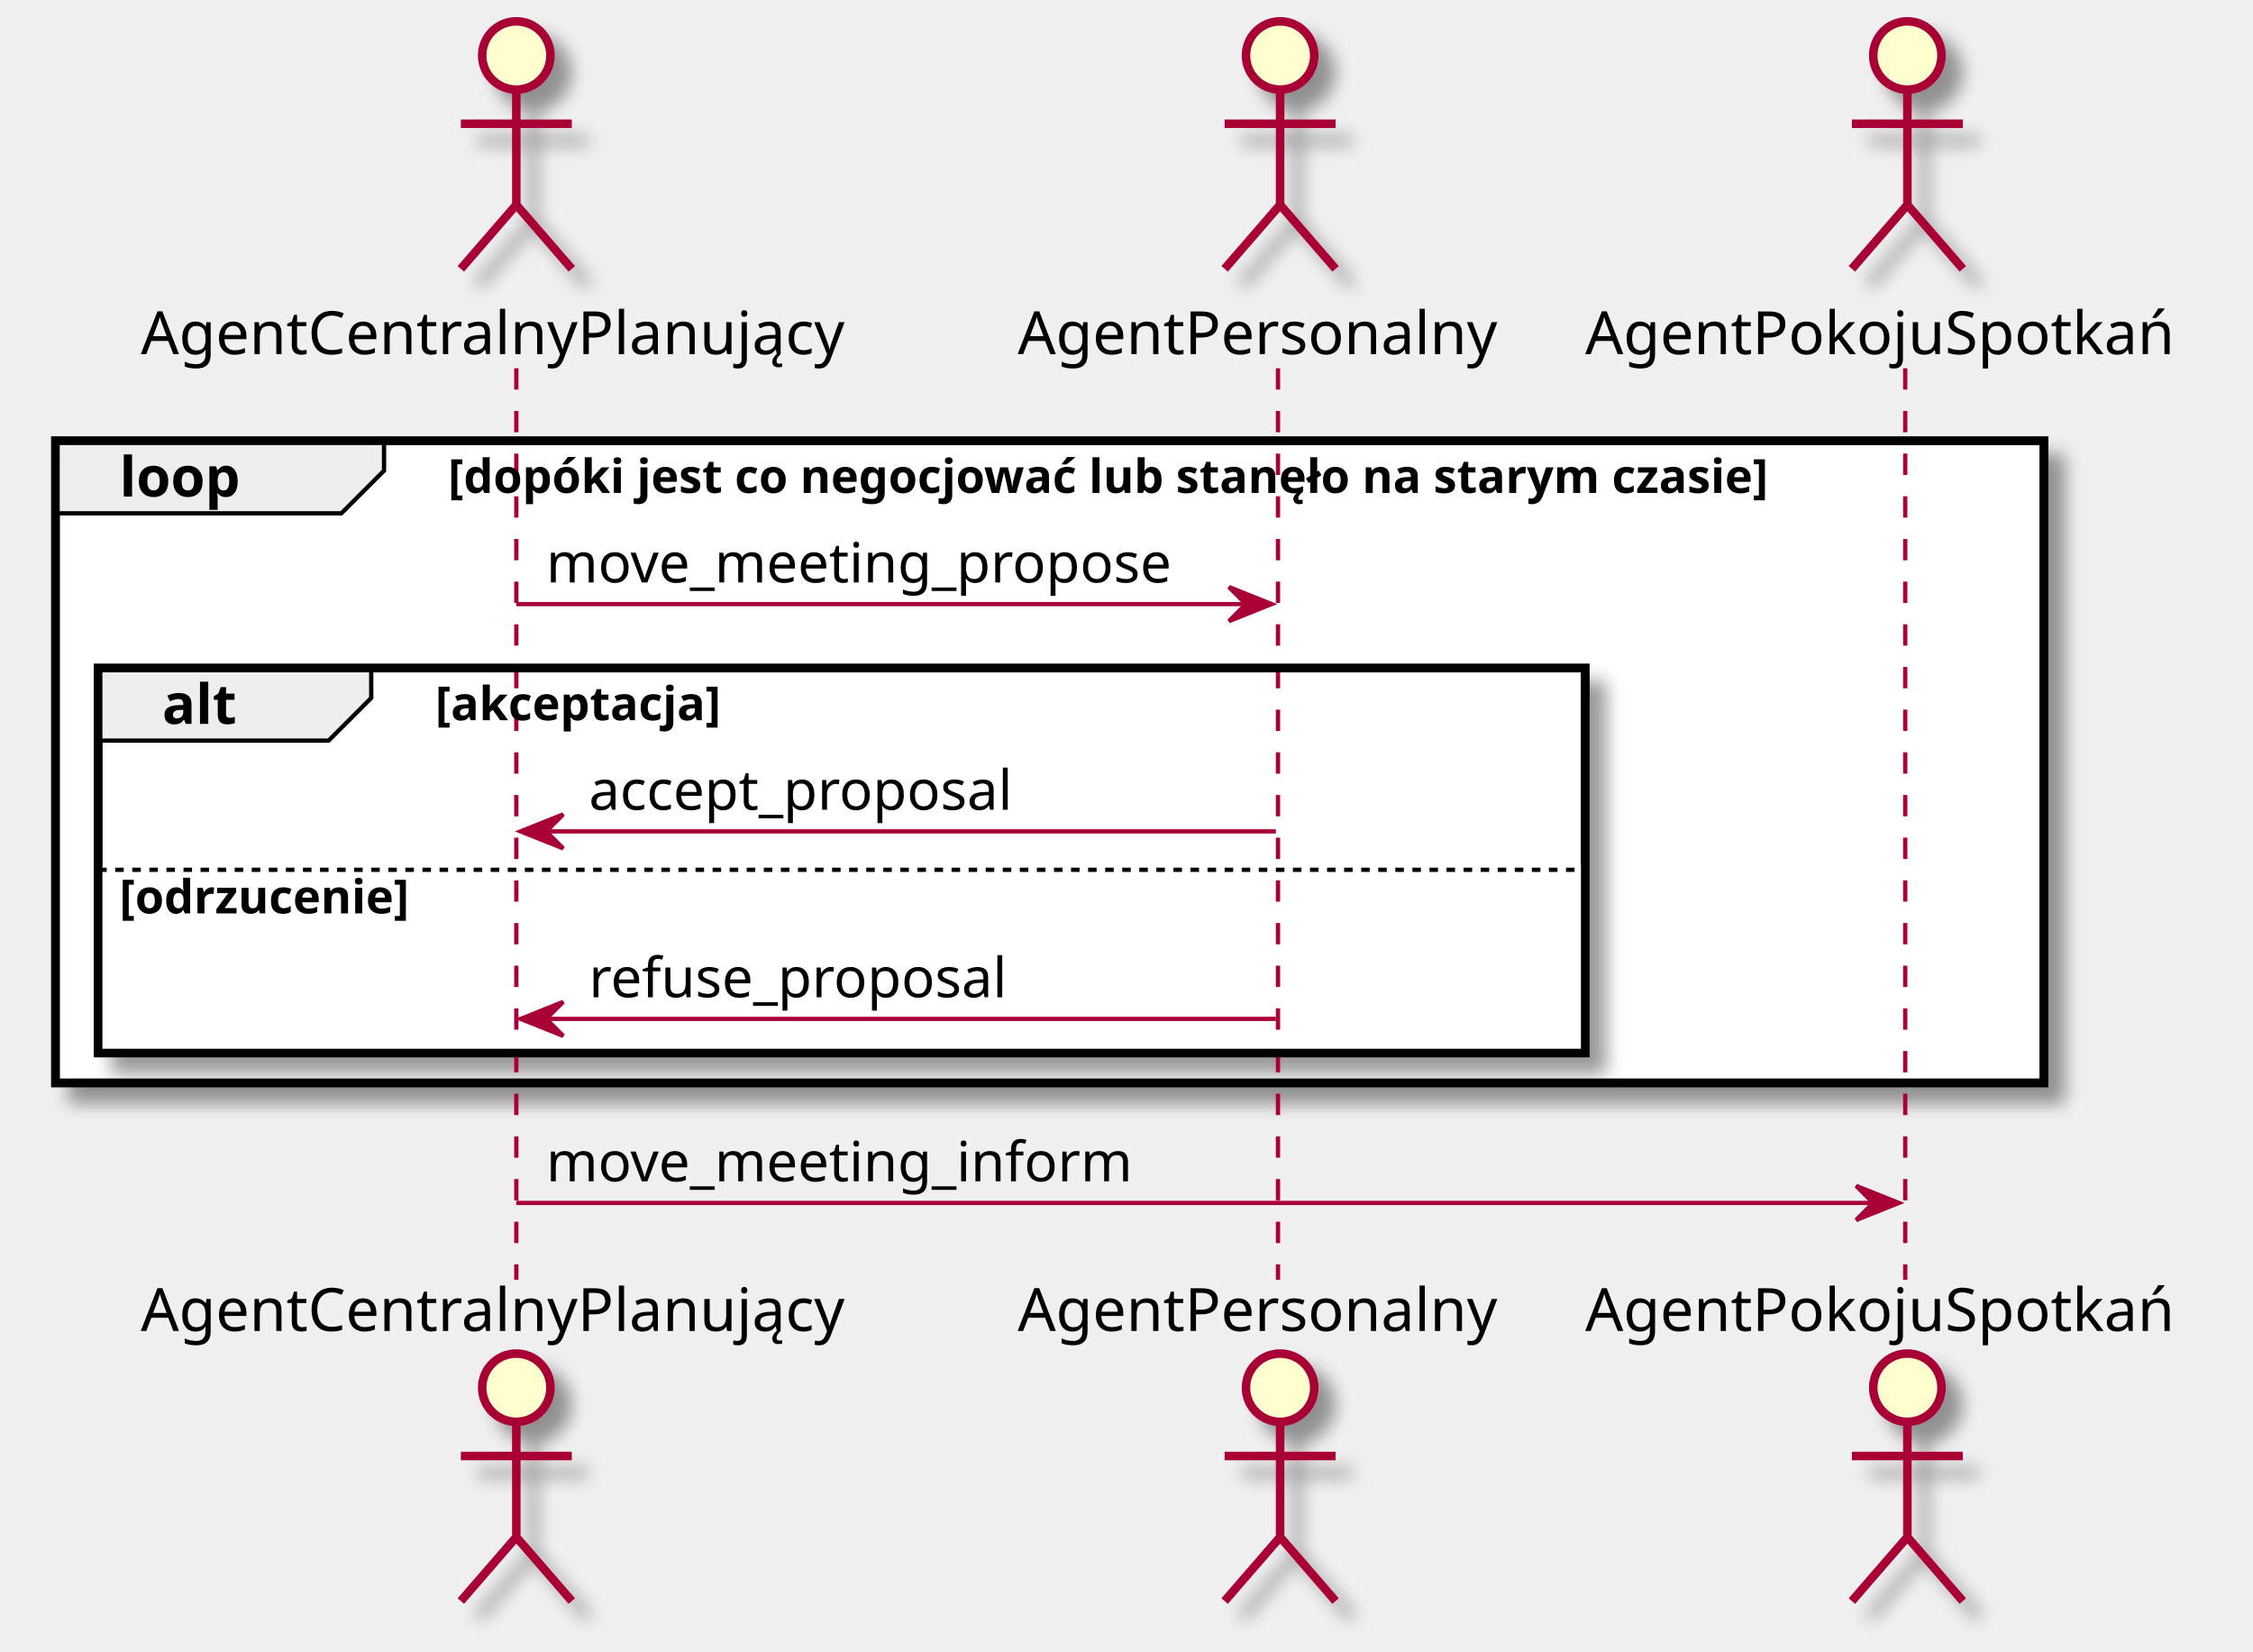
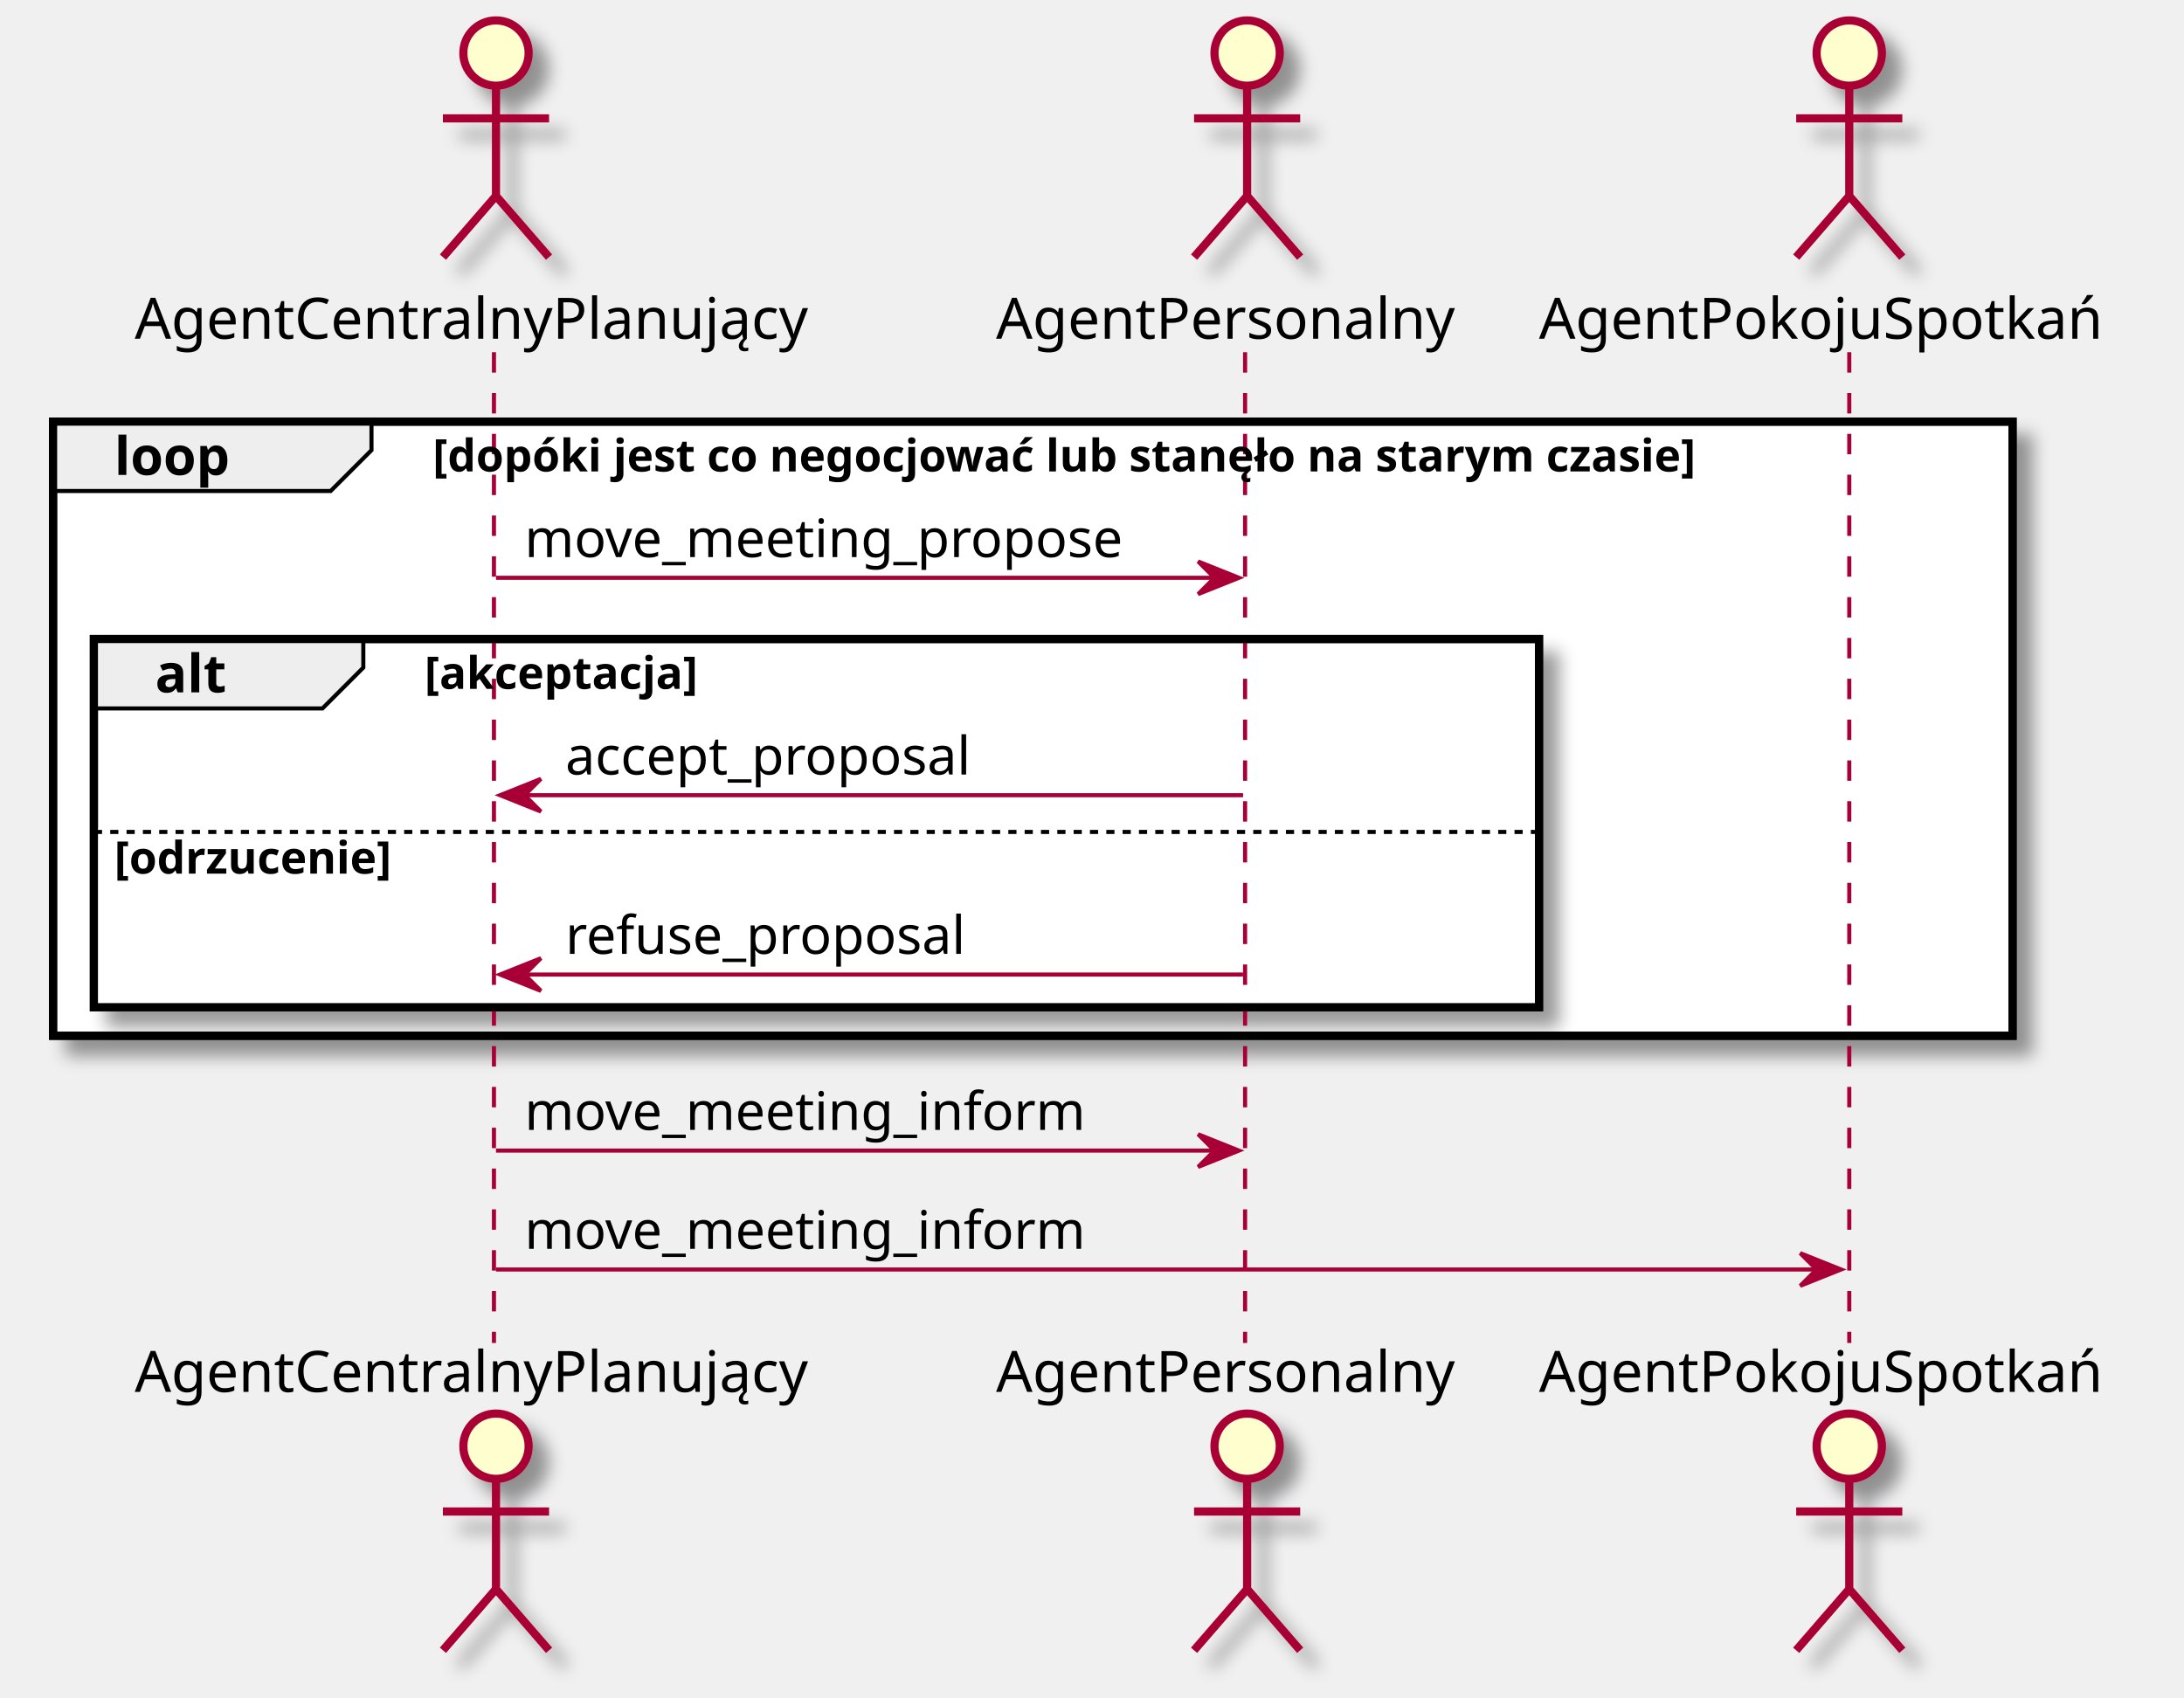
- <svg xmlns="http://www.w3.org/2000/svg" contentScriptType="application/ecmascript" contentStyleType="text/css" height="387px" preserveAspectRatio="none" style="width:528px;height:387px;" version="1.1" viewBox="0 0 528 387" width="528px" zoomAndPan="magnify">
+ <svg xmlns="http://www.w3.org/2000/svg" contentScriptType="application/ecmascript" contentStyleType="text/css" height="416px" preserveAspectRatio="none" style="width:535px;height:416px;" version="1.1" viewBox="0 0 535 416" width="535px" zoomAndPan="magnify">
  <defs>
-     <filter height="300%" id="fyt4sn3psboz8" width="300%" x="-1" y="-1">
+     <filter height="300%" id="f13aogli039z1x" width="300%" x="-1" y="-1">
      <feGaussianBlur result="blurOut" stdDeviation="2.0" />
      <feColorMatrix in="blurOut" result="blurOut2" type="matrix" values="0 0 0 0 0 0 0 0 0 0 0 0 0 0 0 0 0 0 .4 0" />
      <feOffset dx="4.0" dy="4.0" in="blurOut2" result="blurOut3" />
      <feBlend in="SourceGraphic" in2="blurOut3" mode="normal" />
    </filter>
  </defs>
  <g>
-     <rect fill="#FFFFFF" filter="url(#fyt4sn3psboz8)" height="150.469" style="stroke: #000000; stroke-width: 2.0;" width="466" x="13" y="103.297" />
-     <rect fill="#FFFFFF" filter="url(#fyt4sn3psboz8)" height="90.203" style="stroke: #000000; stroke-width: 2.0;" width="348.5" x="23" y="156.562" />
-     <rect fill="#FFFFFF" height="43.938" style="stroke: none; stroke-width: 1.0;" width="348.5" x="23" y="202.828" />
-     <line style="stroke: #A80036; stroke-width: 1.0; stroke-dasharray: 5.0,5.0;" x1="121" x2="121" y1="86.297" y2="299.898" />
-     <line style="stroke: #A80036; stroke-width: 1.0; stroke-dasharray: 5.0,5.0;" x1="299.5" x2="299.5" y1="86.297" y2="299.898" />
-     <line style="stroke: #A80036; stroke-width: 1.0; stroke-dasharray: 5.0,5.0;" x1="446.5" x2="446.5" y1="86.297" y2="299.898" />
-     <text fill="#000000" font-family="sans-serif" font-size="14" lengthAdjust="spacingAndGlyphs" textLength="170" x="33" y="82.995">AgentCentralnyPlanujący</text>
-     <ellipse cx="121" cy="13" fill="#FEFECE" filter="url(#fyt4sn3psboz8)" rx="8" ry="8" style="stroke: #A80036; stroke-width: 2.0;" />
-     <path d="M121,21 L121,48 M108,29 L134,29 M121,48 L108,63 M121,48 L134,63 " fill="none" filter="url(#fyt4sn3psboz8)" style="stroke: #A80036; stroke-width: 2.0;" />
-     <text fill="#000000" font-family="sans-serif" font-size="14" lengthAdjust="spacingAndGlyphs" textLength="170" x="33" y="311.894">AgentCentralnyPlanujący</text>
-     <ellipse cx="121" cy="325.195" fill="#FEFECE" filter="url(#fyt4sn3psboz8)" rx="8" ry="8" style="stroke: #A80036; stroke-width: 2.0;" />
-     <path d="M121,333.195 L121,360.195 M108,341.195 L134,341.195 M121,360.195 L108,375.195 M121,360.195 L134,375.195 " fill="none" filter="url(#fyt4sn3psboz8)" style="stroke: #A80036; stroke-width: 2.0;" />
-     <text fill="#000000" font-family="sans-serif" font-size="14" lengthAdjust="spacingAndGlyphs" textLength="117" x="238.5" y="82.995">AgentPersonalny</text>
-     <ellipse cx="300" cy="13" fill="#FEFECE" filter="url(#fyt4sn3psboz8)" rx="8" ry="8" style="stroke: #A80036; stroke-width: 2.0;" />
-     <path d="M300,21 L300,48 M287,29 L313,29 M300,48 L287,63 M300,48 L313,63 " fill="none" filter="url(#fyt4sn3psboz8)" style="stroke: #A80036; stroke-width: 2.0;" />
-     <text fill="#000000" font-family="sans-serif" font-size="14" lengthAdjust="spacingAndGlyphs" textLength="117" x="238.5" y="311.894">AgentPersonalny</text>
-     <ellipse cx="300" cy="325.195" fill="#FEFECE" filter="url(#fyt4sn3psboz8)" rx="8" ry="8" style="stroke: #A80036; stroke-width: 2.0;" />
-     <path d="M300,333.195 L300,360.195 M287,341.195 L313,341.195 M300,360.195 L287,375.195 M300,360.195 L313,375.195 " fill="none" filter="url(#fyt4sn3psboz8)" style="stroke: #A80036; stroke-width: 2.0;" />
-     <text fill="#000000" font-family="sans-serif" font-size="14" lengthAdjust="spacingAndGlyphs" textLength="145" x="371.5" y="82.995">AgentPokojuSpotkań</text>
-     <ellipse cx="447" cy="13" fill="#FEFECE" filter="url(#fyt4sn3psboz8)" rx="8" ry="8" style="stroke: #A80036; stroke-width: 2.0;" />
-     <path d="M447,21 L447,48 M434,29 L460,29 M447,48 L434,63 M447,48 L460,63 " fill="none" filter="url(#fyt4sn3psboz8)" style="stroke: #A80036; stroke-width: 2.0;" />
-     <text fill="#000000" font-family="sans-serif" font-size="14" lengthAdjust="spacingAndGlyphs" textLength="145" x="371.5" y="311.894">AgentPokojuSpotkań</text>
-     <ellipse cx="447" cy="325.195" fill="#FEFECE" filter="url(#fyt4sn3psboz8)" rx="8" ry="8" style="stroke: #A80036; stroke-width: 2.0;" />
-     <path d="M447,333.195 L447,360.195 M434,341.195 L460,341.195 M447,360.195 L434,375.195 M447,360.195 L460,375.195 " fill="none" filter="url(#fyt4sn3psboz8)" style="stroke: #A80036; stroke-width: 2.0;" />
-     <path d="M13,103.297 L90,103.297 L90,110.297 L80,120.297 L13,120.297 L13,103.297 " fill="#EEEEEE" style="stroke: #000000; stroke-width: 1.0;" />
-     <rect fill="none" height="150.469" style="stroke: #000000; stroke-width: 2.0;" width="466" x="13" y="103.297" />
-     <text fill="#000000" font-family="sans-serif" font-size="13" font-weight="bold" lengthAdjust="spacingAndGlyphs" textLength="32" x="28" y="116.364">loop</text>
-     <text fill="#000000" font-family="sans-serif" font-size="11" font-weight="bold" lengthAdjust="spacingAndGlyphs" textLength="369" x="105" y="115.507">[dopóki jest co negocjować lub stanęło na starym czasie]</text>
-     <polygon fill="#A80036" points="288,137.562,298,141.562,288,145.562,292,141.562" style="stroke: #A80036; stroke-width: 1.0;" />
-     <line style="stroke: #A80036; stroke-width: 1.0;" x1="121" x2="294" y1="141.562" y2="141.562" />
-     <text fill="#000000" font-family="sans-serif" font-size="13" lengthAdjust="spacingAndGlyphs" textLength="155" x="128" y="136.497">move_meeting_propose</text>
-     <path d="M23,156.562 L87,156.562 L87,163.562 L77,173.562 L23,173.562 L23,156.562 " fill="#EEEEEE" style="stroke: #000000; stroke-width: 1.0;" />
-     <rect fill="none" height="90.203" style="stroke: #000000; stroke-width: 2.0;" width="348.5" x="23" y="156.562" />
-     <text fill="#000000" font-family="sans-serif" font-size="13" font-weight="bold" lengthAdjust="spacingAndGlyphs" textLength="19" x="38" y="169.629">alt</text>
-     <text fill="#000000" font-family="sans-serif" font-size="11" font-weight="bold" lengthAdjust="spacingAndGlyphs" textLength="80" x="102" y="168.773">[akceptacja]</text>
-     <polygon fill="#A80036" points="132,190.828,122,194.828,132,198.828,128,194.828" style="stroke: #A80036; stroke-width: 1.0;" />
-     <line style="stroke: #A80036; stroke-width: 1.0;" x1="126" x2="299" y1="194.828" y2="194.828" />
-     <text fill="#000000" font-family="sans-serif" font-size="13" lengthAdjust="spacingAndGlyphs" textLength="105" x="138" y="189.762">accept_proposal</text>
-     <line style="stroke: #000000; stroke-width: 1.0; stroke-dasharray: 2.0,2.0;" x1="23" x2="371.5" y1="203.828" y2="203.828" />
-     <text fill="#000000" font-family="sans-serif" font-size="11" font-weight="bold" lengthAdjust="spacingAndGlyphs" textLength="81" x="28" y="214.039">[odrzucenie]</text>
-     <polygon fill="#A80036" points="132,234.766,122,238.766,132,242.766,128,238.766" style="stroke: #A80036; stroke-width: 1.0;" />
-     <line style="stroke: #A80036; stroke-width: 1.0;" x1="126" x2="299" y1="238.766" y2="238.766" />
-     <text fill="#000000" font-family="sans-serif" font-size="13" lengthAdjust="spacingAndGlyphs" textLength="102" x="138" y="233.7">refuse_proposal</text>
-     <polygon fill="#A80036" points="435,277.898,445,281.898,435,285.898,439,281.898" style="stroke: #A80036; stroke-width: 1.0;" />
-     <line style="stroke: #A80036; stroke-width: 1.0;" x1="121" x2="441" y1="281.898" y2="281.898" />
-     <text fill="#000000" font-family="sans-serif" font-size="13" lengthAdjust="spacingAndGlyphs" textLength="144" x="128" y="276.832">move_meeting_inform</text>
+     <rect fill="#FFFFFF" filter="url(#f13aogli039z1x)" height="150.469" style="stroke: #000000; stroke-width: 2.0;" width="480" x="13" y="103.297" />
+     <rect fill="#FFFFFF" filter="url(#f13aogli039z1x)" height="90.203" style="stroke: #000000; stroke-width: 2.0;" width="354" x="23" y="156.562" />
+     <rect fill="#FFFFFF" height="43.938" style="stroke: none; stroke-width: 1.0;" width="354" x="23" y="202.828" />
+     <line style="stroke: #A80036; stroke-width: 1.0; stroke-dasharray: 5.0,5.0;" x1="121" x2="121" y1="86.297" y2="329.031" />
+     <line style="stroke: #A80036; stroke-width: 1.0; stroke-dasharray: 5.0,5.0;" x1="305" x2="305" y1="86.297" y2="329.031" />
+     <line style="stroke: #A80036; stroke-width: 1.0; stroke-dasharray: 5.0,5.0;" x1="453" x2="453" y1="86.297" y2="329.031" />
+     <text fill="#000000" font-family="sans-serif" font-size="14" lengthAdjust="spacingAndGlyphs" textLength="171" x="33" y="82.995">AgentCentralnyPlanujący</text>
+     <ellipse cx="121.5" cy="13" fill="#FEFECE" filter="url(#f13aogli039z1x)" rx="8" ry="8" style="stroke: #A80036; stroke-width: 2.0;" />
+     <path d="M121.5,21 L121.5,48 M108.5,29 L134.5,29 M121.5,48 L108.5,63 M121.5,48 L134.5,63 " fill="none" filter="url(#f13aogli039z1x)" style="stroke: #A80036; stroke-width: 2.0;" />
+     <text fill="#000000" font-family="sans-serif" font-size="14" lengthAdjust="spacingAndGlyphs" textLength="171" x="33" y="341.026">AgentCentralnyPlanujący</text>
+     <ellipse cx="121.5" cy="354.328" fill="#FEFECE" filter="url(#f13aogli039z1x)" rx="8" ry="8" style="stroke: #A80036; stroke-width: 2.0;" />
+     <path d="M121.5,362.328 L121.5,389.328 M108.5,370.328 L134.5,370.328 M121.5,389.328 L108.5,404.328 M121.5,389.328 L134.5,404.328 " fill="none" filter="url(#f13aogli039z1x)" style="stroke: #A80036; stroke-width: 2.0;" />
+     <text fill="#000000" font-family="sans-serif" font-size="14" lengthAdjust="spacingAndGlyphs" textLength="117" x="244" y="82.995">AgentPersonalny</text>
+     <ellipse cx="305.5" cy="13" fill="#FEFECE" filter="url(#f13aogli039z1x)" rx="8" ry="8" style="stroke: #A80036; stroke-width: 2.0;" />
+     <path d="M305.5,21 L305.5,48 M292.5,29 L318.5,29 M305.5,48 L292.5,63 M305.5,48 L318.5,63 " fill="none" filter="url(#f13aogli039z1x)" style="stroke: #A80036; stroke-width: 2.0;" />
+     <text fill="#000000" font-family="sans-serif" font-size="14" lengthAdjust="spacingAndGlyphs" textLength="117" x="244" y="341.026">AgentPersonalny</text>
+     <ellipse cx="305.5" cy="354.328" fill="#FEFECE" filter="url(#f13aogli039z1x)" rx="8" ry="8" style="stroke: #A80036; stroke-width: 2.0;" />
+     <path d="M305.5,362.328 L305.5,389.328 M292.5,370.328 L318.5,370.328 M305.5,389.328 L292.5,404.328 M305.5,389.328 L318.5,404.328 " fill="none" filter="url(#f13aogli039z1x)" style="stroke: #A80036; stroke-width: 2.0;" />
+     <text fill="#000000" font-family="sans-serif" font-size="14" lengthAdjust="spacingAndGlyphs" textLength="146" x="377" y="82.995">AgentPokojuSpotkań</text>
+     <ellipse cx="453" cy="13" fill="#FEFECE" filter="url(#f13aogli039z1x)" rx="8" ry="8" style="stroke: #A80036; stroke-width: 2.0;" />
+     <path d="M453,21 L453,48 M440,29 L466,29 M453,48 L440,63 M453,48 L466,63 " fill="none" filter="url(#f13aogli039z1x)" style="stroke: #A80036; stroke-width: 2.0;" />
+     <text fill="#000000" font-family="sans-serif" font-size="14" lengthAdjust="spacingAndGlyphs" textLength="146" x="377" y="341.026">AgentPokojuSpotkań</text>
+     <ellipse cx="453" cy="354.328" fill="#FEFECE" filter="url(#f13aogli039z1x)" rx="8" ry="8" style="stroke: #A80036; stroke-width: 2.0;" />
+     <path d="M453,362.328 L453,389.328 M440,370.328 L466,370.328 M453,389.328 L440,404.328 M453,389.328 L466,404.328 " fill="none" filter="url(#f13aogli039z1x)" style="stroke: #A80036; stroke-width: 2.0;" />
+     <path d="M13,103.297 L91,103.297 L91,110.297 L81,120.297 L13,120.297 L13,103.297 " fill="#EEEEEE" style="stroke: #000000; stroke-width: 1.0;" />
+     <rect fill="none" height="150.469" style="stroke: #000000; stroke-width: 2.0;" width="480" x="13" y="103.297" />
+     <text fill="#000000" font-family="sans-serif" font-size="13" font-weight="bold" lengthAdjust="spacingAndGlyphs" textLength="33" x="28" y="116.364">loop</text>
+     <text fill="#000000" font-family="sans-serif" font-size="11" font-weight="bold" lengthAdjust="spacingAndGlyphs" textLength="382" x="106" y="115.507">[dopóki jest co negocjować lub stanęło na starym czasie]</text>
+     <polygon fill="#A80036" points="293.5,137.562,303.5,141.562,293.5,145.562,297.5,141.562" style="stroke: #A80036; stroke-width: 1.0;" />
+     <line style="stroke: #A80036; stroke-width: 1.0;" x1="121.5" x2="299.5" y1="141.562" y2="141.562" />
+     <text fill="#000000" font-family="sans-serif" font-size="13" lengthAdjust="spacingAndGlyphs" textLength="160" x="128.5" y="136.497">move_meeting_propose</text>
+     <path d="M23,156.562 L89,156.562 L89,163.562 L79,173.562 L23,173.562 L23,156.562 " fill="#EEEEEE" style="stroke: #000000; stroke-width: 1.0;" />
+     <rect fill="none" height="90.203" style="stroke: #000000; stroke-width: 2.0;" width="354" x="23" y="156.562" />
+     <text fill="#000000" font-family="sans-serif" font-size="13" font-weight="bold" lengthAdjust="spacingAndGlyphs" textLength="21" x="38" y="169.629">alt</text>
+     <text fill="#000000" font-family="sans-serif" font-size="11" font-weight="bold" lengthAdjust="spacingAndGlyphs" textLength="82" x="104" y="168.773">[akceptacja]</text>
+     <polygon fill="#A80036" points="132.5,190.828,122.5,194.828,132.5,198.828,128.5,194.828" style="stroke: #A80036; stroke-width: 1.0;" />
+     <line style="stroke: #A80036; stroke-width: 1.0;" x1="126.5" x2="304.5" y1="194.828" y2="194.828" />
+     <text fill="#000000" font-family="sans-serif" font-size="13" lengthAdjust="spacingAndGlyphs" textLength="106" x="138.5" y="189.762">accept_proposal</text>
+     <line style="stroke: #000000; stroke-width: 1.0; stroke-dasharray: 2.0,2.0;" x1="23" x2="377" y1="203.828" y2="203.828" />
+     <text fill="#000000" font-family="sans-serif" font-size="11" font-weight="bold" lengthAdjust="spacingAndGlyphs" textLength="83" x="28" y="214.039">[odrzucenie]</text>
+     <polygon fill="#A80036" points="132.5,234.766,122.5,238.766,132.5,242.766,128.5,238.766" style="stroke: #A80036; stroke-width: 1.0;" />
+     <line style="stroke: #A80036; stroke-width: 1.0;" x1="126.5" x2="304.5" y1="238.766" y2="238.766" />
+     <text fill="#000000" font-family="sans-serif" font-size="13" lengthAdjust="spacingAndGlyphs" textLength="104" x="138.5" y="233.7">refuse_proposal</text>
+     <polygon fill="#A80036" points="293.5,277.898,303.5,281.898,293.5,285.898,297.5,281.898" style="stroke: #A80036; stroke-width: 1.0;" />
+     <line style="stroke: #A80036; stroke-width: 1.0;" x1="121.5" x2="299.5" y1="281.898" y2="281.898" />
+     <text fill="#000000" font-family="sans-serif" font-size="13" lengthAdjust="spacingAndGlyphs" textLength="148" x="128.5" y="276.832">move_meeting_inform</text>
+     <polygon fill="#A80036" points="441,307.031,451,311.031,441,315.031,445,311.031" style="stroke: #A80036; stroke-width: 1.0;" />
+     <line style="stroke: #A80036; stroke-width: 1.0;" x1="121.5" x2="447" y1="311.031" y2="311.031" />
+     <text fill="#000000" font-family="sans-serif" font-size="13" lengthAdjust="spacingAndGlyphs" textLength="148" x="128.5" y="305.965">move_meeting_inform</text>
  </g>
</svg>
